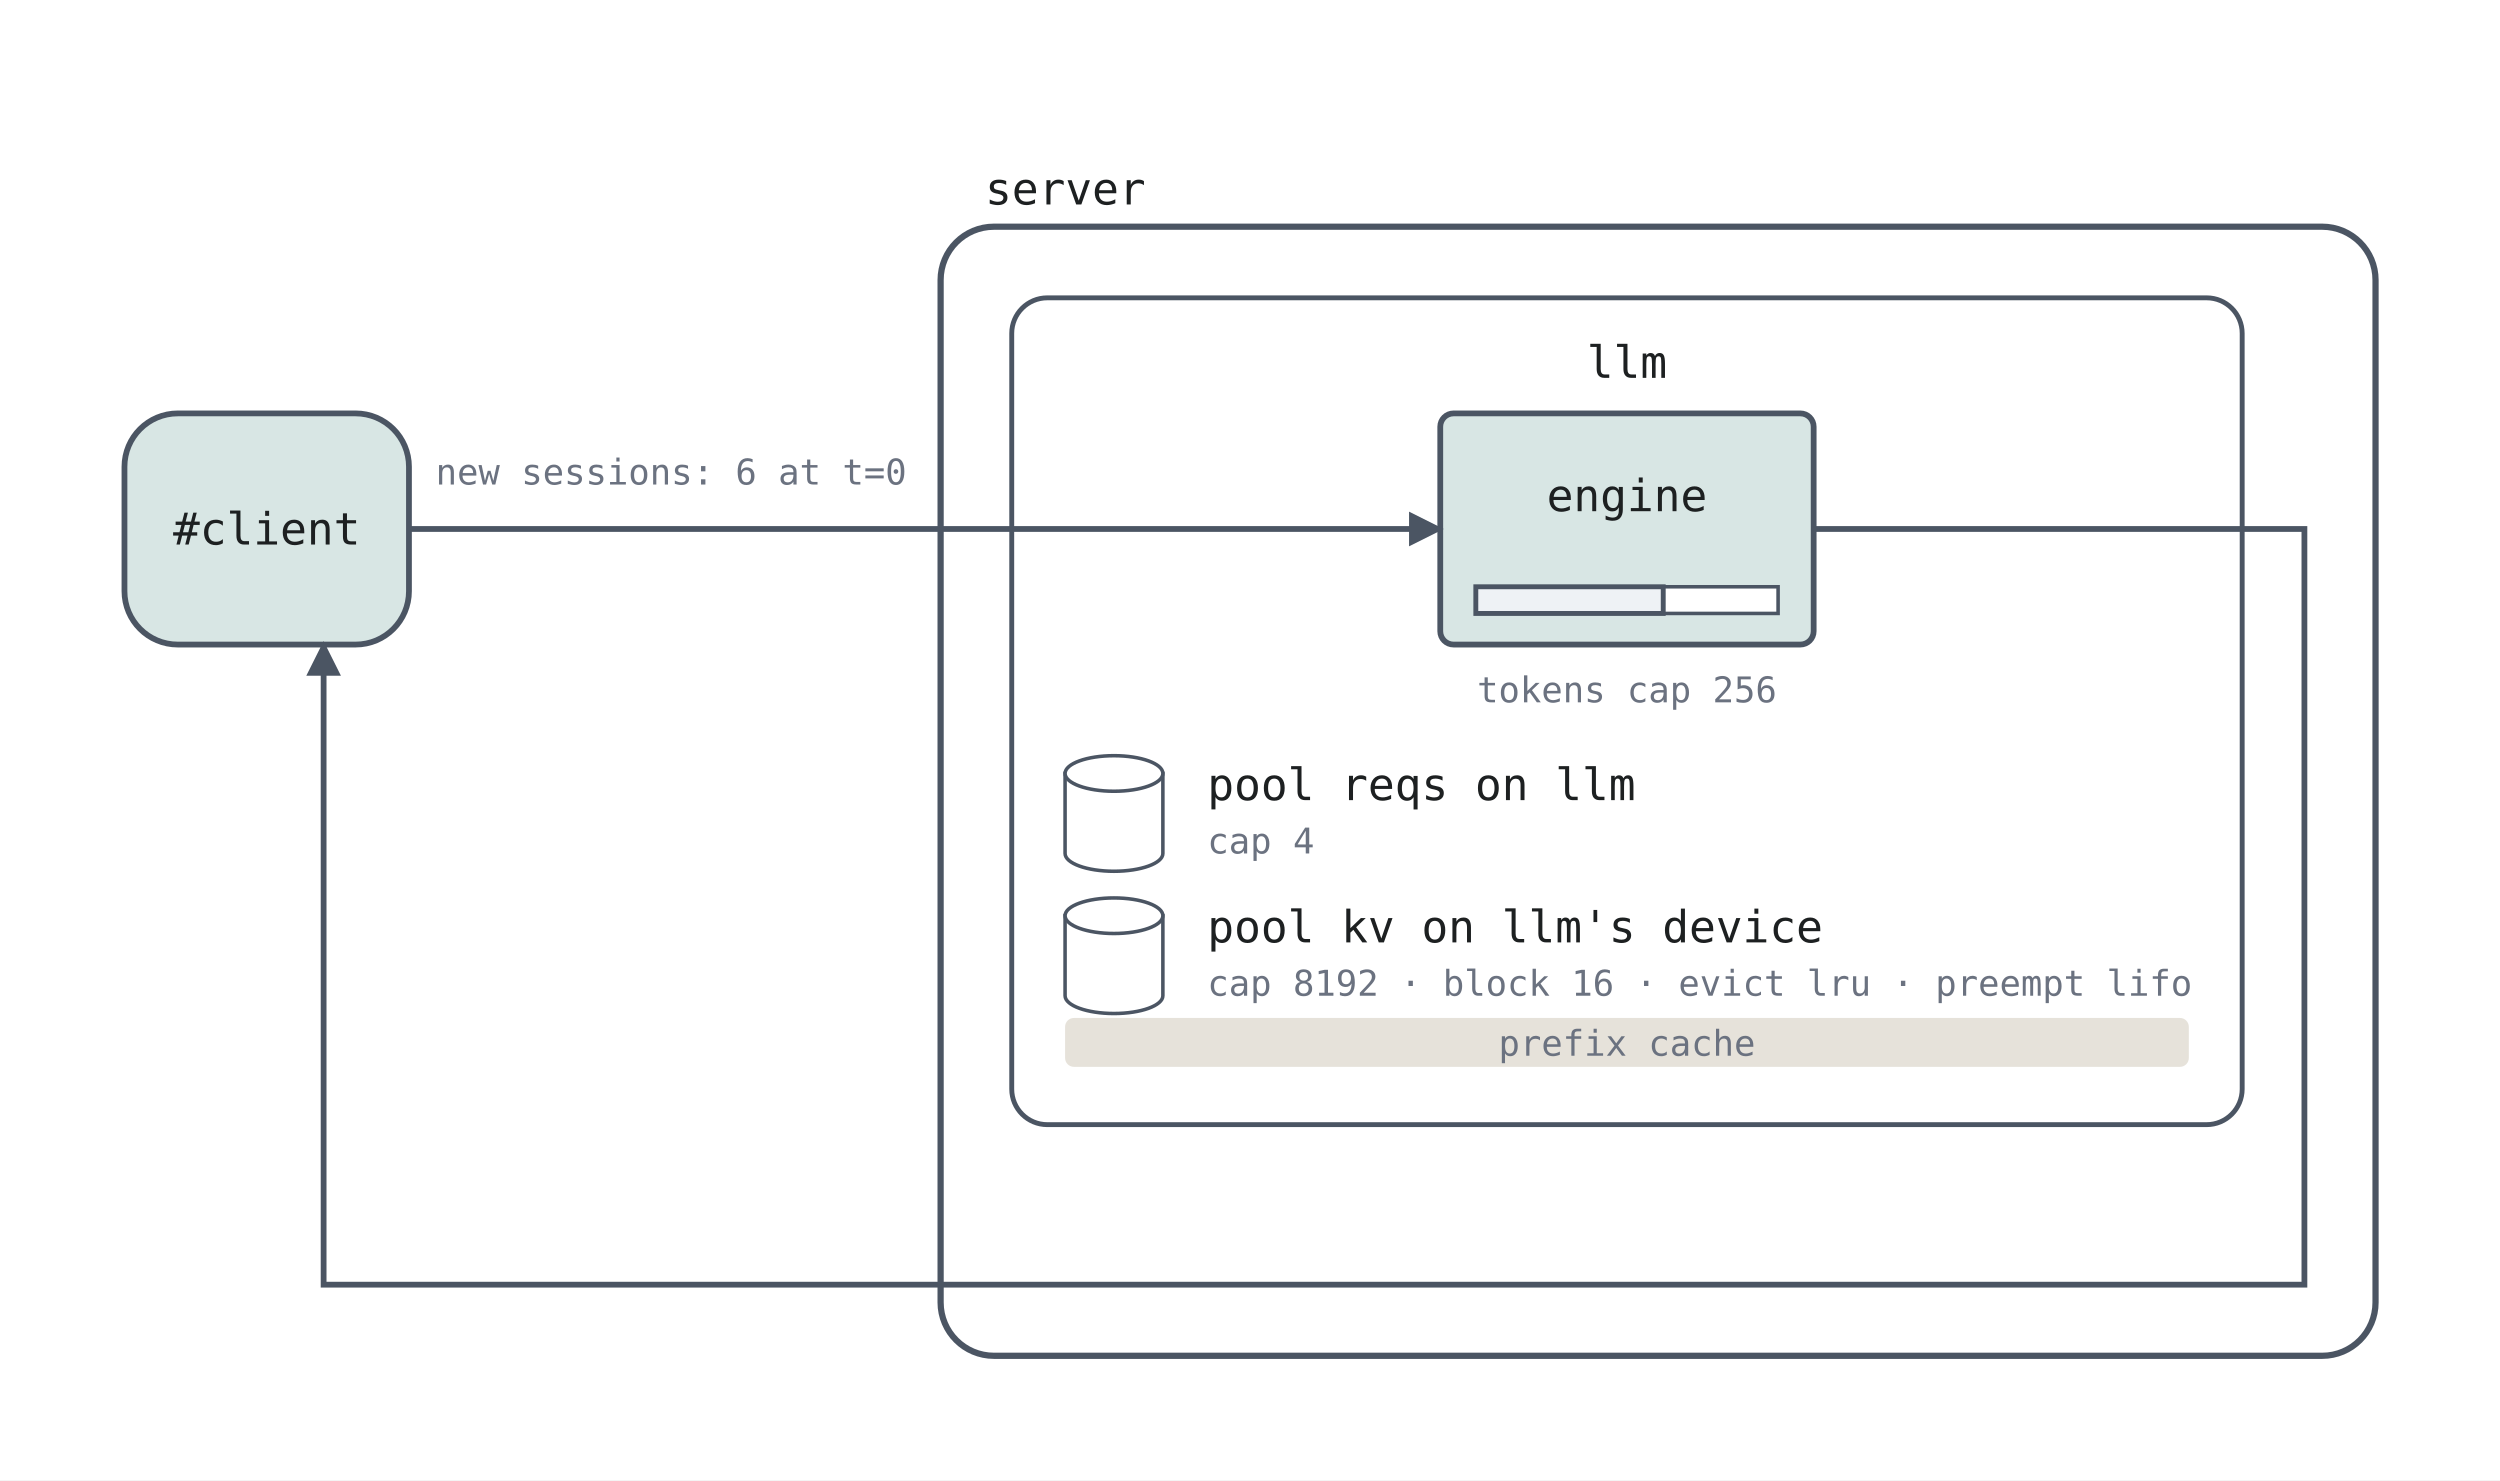
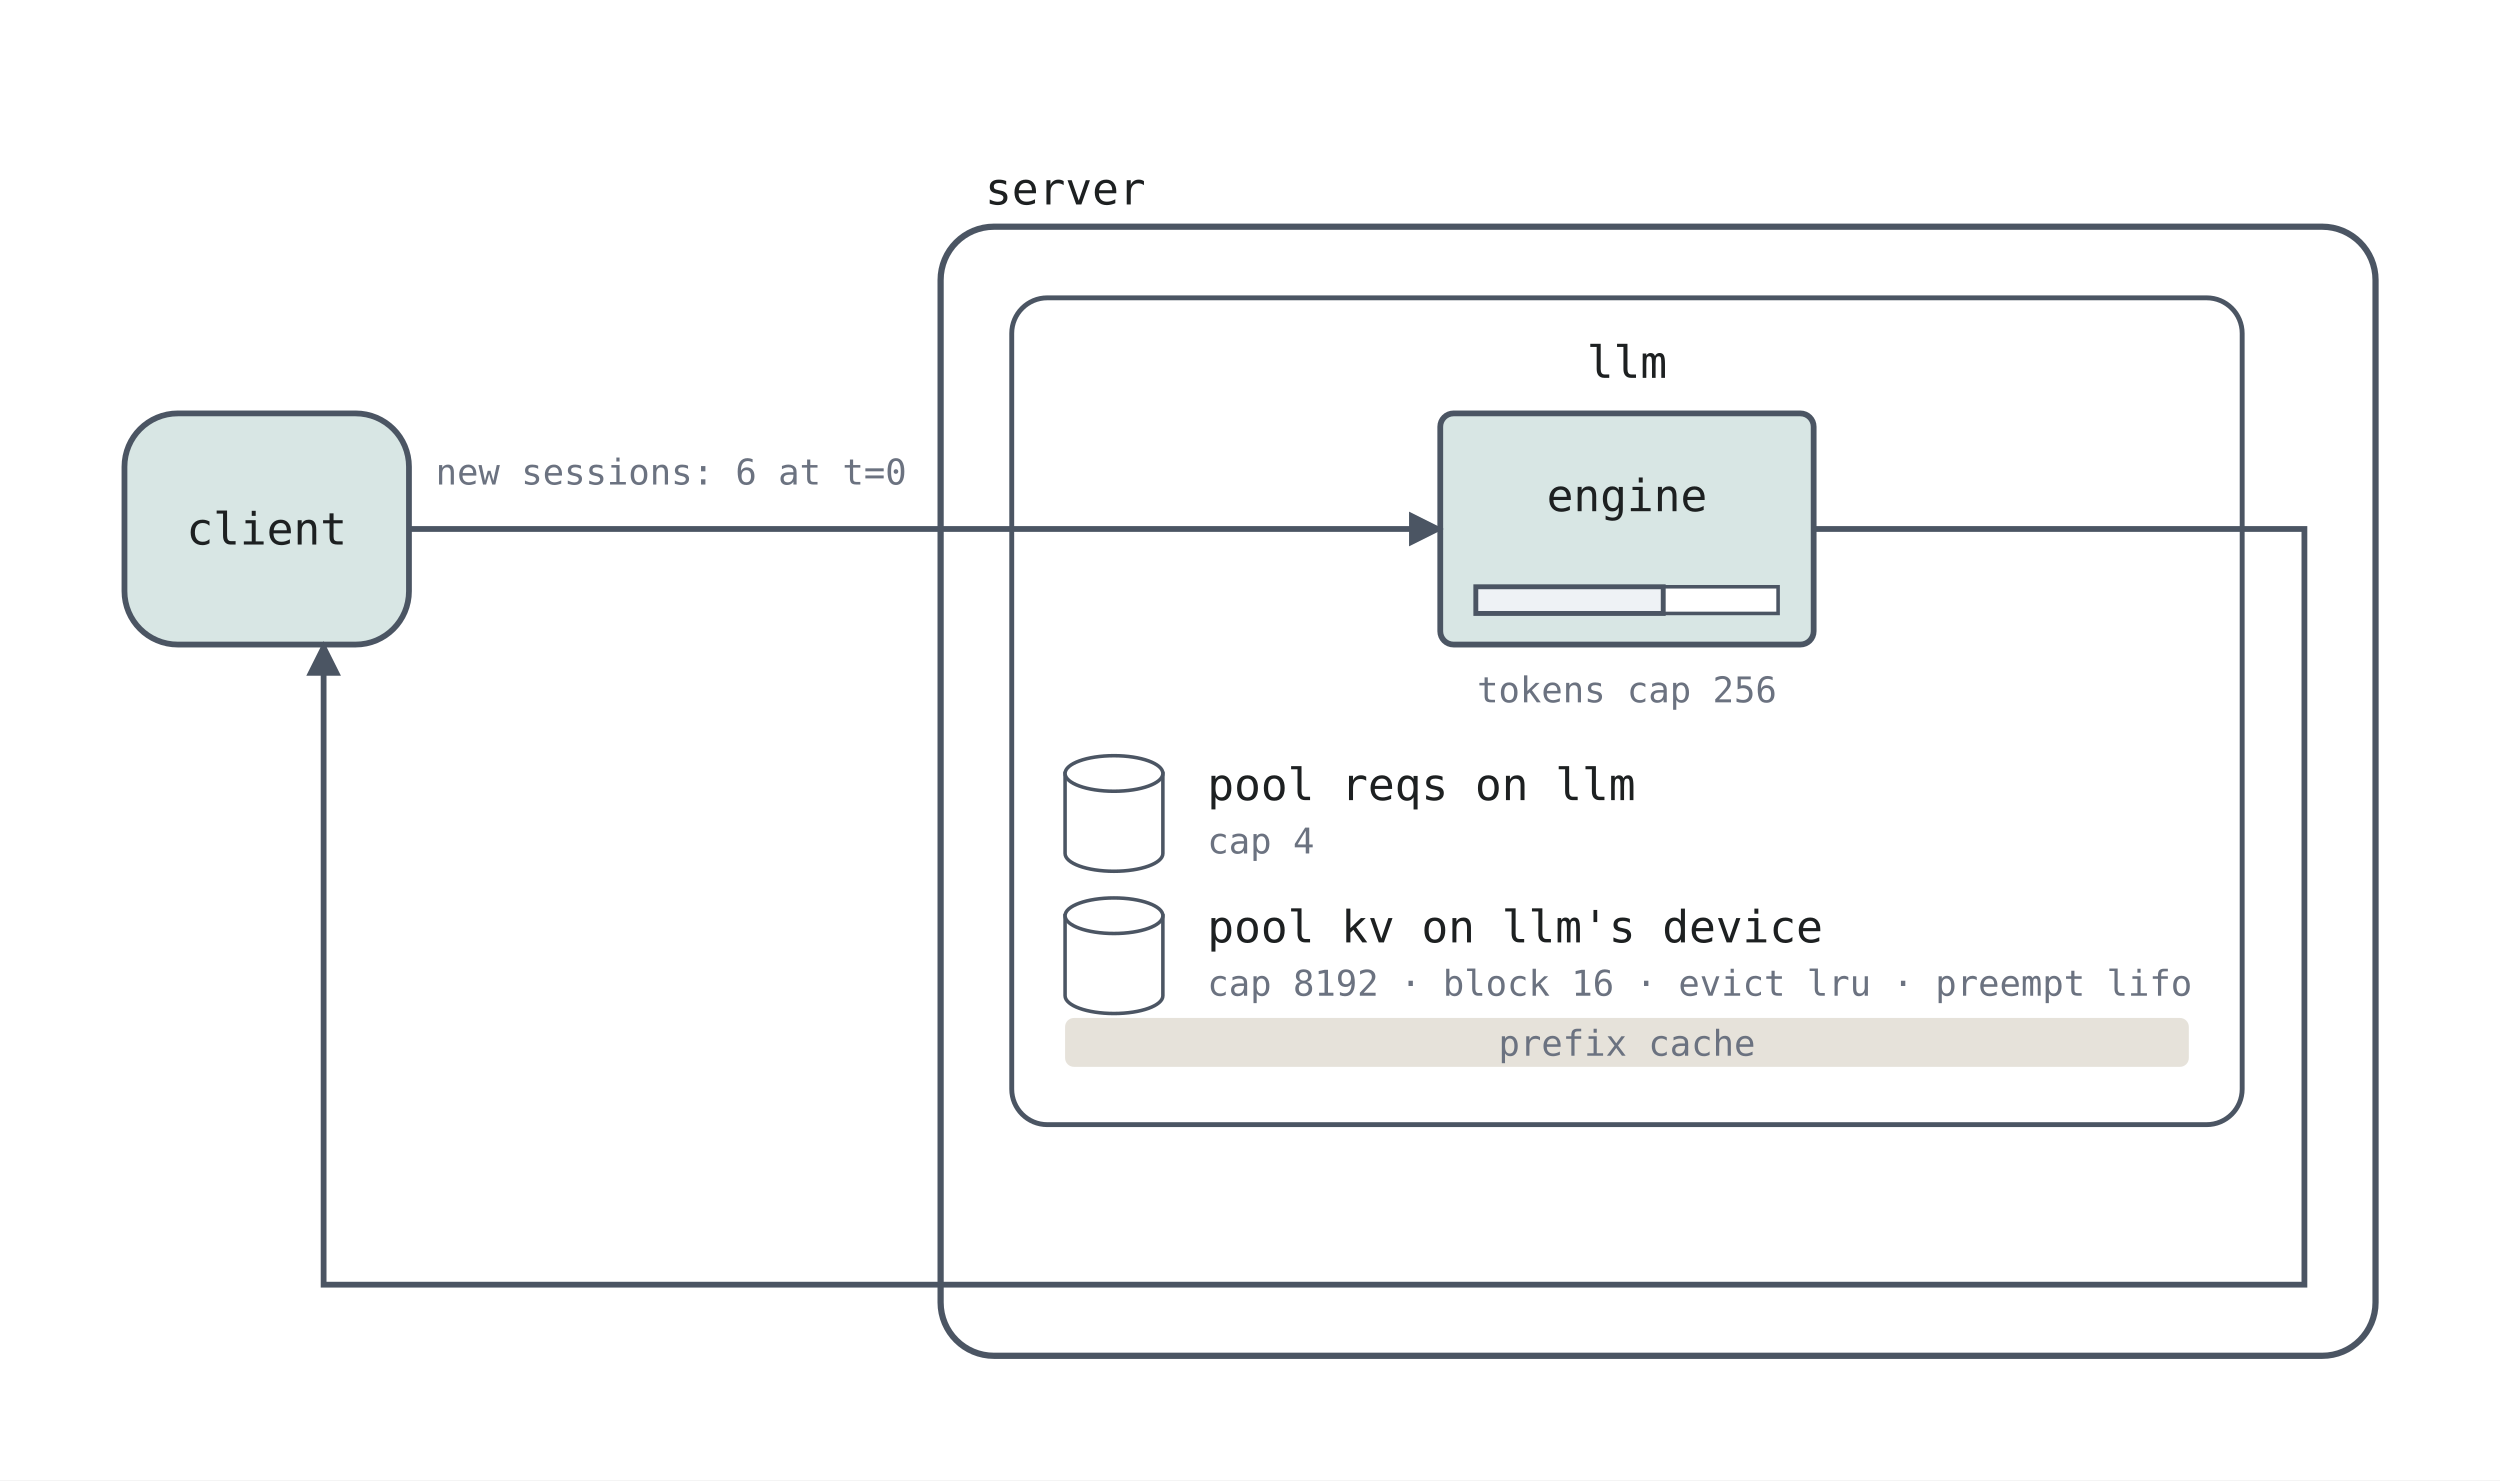
<svg xmlns="http://www.w3.org/2000/svg" width="562.4" height="333" viewBox="0 0 562.4 333" role="img">
  <style>
  text { font-family: ui-monospace, "SF Mono", Menlo, Consolas, monospace; }
  @media (prefers-color-scheme: dark) {
    text { fill: #e8e6e3; } text.dim { fill: #9aa4b2; }
    .bg { fill:#14171a }
    .solid { fill:#232a31;stroke:#b6bfcc }
    .cached { fill:#33302a }
    .instance { fill:#1a1f24;stroke:#b6bfcc }
    .frame { stroke:#b6bfcc }
    .server { stroke:#b6bfcc }
    .enclosure { stroke:#9aa4b2 }
    .station { fill:#26403d;stroke:#b6bfcc }
    .cell { fill:#14171a;stroke:#b6bfcc }
    .rail { stroke:#b6bfcc }
    .flow { stroke:#b6bfcc }
    .back { stroke:#b6bfcc }
    .poster { fill:#b6bfcc }
    .relation { stroke:#9aa4b2 }
  }
</style>
  <defs>
    <marker id="a" viewBox="0 0 10 10" refX="9" refY="5" markerWidth="6" markerHeight="6" orient="auto-start-reverse">
      <path d="M0 0 L10 5 L0 10 z" fill="context-stroke" />
    </marker>
  </defs>
  <rect class="bg" fill="#ffffff" x="0" y="0" width="562.4" height="333" />
  <rect class="server" fill="none" stroke="#4b5563" stroke-width="1.4" data-role="server" x="211.6" y="51" width="322.8" height="254" rx="12" />
  <rect class="frame" fill="none" stroke="#4b5563" stroke-width="1.1" x="227.6" y="67" width="276.8" height="186" rx="8" />
  <g data-pool="reqs" data-role="drum">
    <path class="cell" fill="#ffffff" stroke="#4b5563" stroke-width=".8" d="M 239.6 174 L 239.6 192 A 11 4 0 0 0 261.6 192 L 261.6 174 Z" />
    <ellipse class="cell" fill="#ffffff" stroke="#4b5563" stroke-width=".8" cx="250.6" cy="174" rx="11" ry="4" />
  </g>
  <text x="271.6" y="180" text-anchor="start" font-size="10" fill="#1d2021">pool reqs on llm</text>
  <text x="271.6" y="192" text-anchor="start" font-size="8" fill="#6b7280" class="dim">cap 4</text>
  <g data-pool="kv" data-role="drum">
    <path class="cell" fill="#ffffff" stroke="#4b5563" stroke-width=".8" d="M 239.6 206 L 239.6 224 A 11 4 0 0 0 261.6 224 L 261.6 206 Z" />
    <ellipse class="cell" fill="#ffffff" stroke="#4b5563" stroke-width=".8" cx="250.6" cy="206" rx="11" ry="4" />
  </g>
  <text x="271.6" y="212" text-anchor="start" font-size="10" fill="#1d2021">pool kv on llm's device</text>
  <text x="271.6" y="224" text-anchor="start" font-size="8" fill="#6b7280" class="dim">cap 8192 · block 16 · evict lru · preempt lifo</text>
  <rect class="cached" fill="#e6e2da" stroke="none" x="239.6" y="229" width="252.8" height="11" rx="2" />
  <text x="366" y="237.5" text-anchor="middle" font-size="8" fill="#6b7280" class="dim">prefix cache</text>
  <g data-node="llm" data-stage="llm">
    <rect class="station" fill="#d8e6e4" stroke="#4b5563" stroke-width="1.3" x="324" y="93" width="84" height="52" rx="3" />
    <rect class="cell" fill="#ffffff" stroke="#4b5563" stroke-width=".8" x="332" y="132" width="68" height="6" />
    <rect class="solid" fill="#eef2f5" stroke="#4b5563" stroke-width="1.1" data-role="budget" x="332" y="132" width="42.16" height="6" />
    <text x="366" y="115" text-anchor="middle" font-size="10" fill="#1d2021">engine</text>
  </g>
  <text x="366" y="85" text-anchor="middle" font-size="10" fill="#1d2021">llm</text>
  <text x="366" y="158" text-anchor="middle" font-size="8" fill="#6b7280" class="dim">tokens cap 256</text>
  <g data-node="#client" data-role="client">
    <rect class="station" fill="#d8e6e4" stroke="#4b5563" stroke-width="1.3" x="28" y="93" width="64" height="52" rx="12" />
-     <text x="60" y="122.5" text-anchor="middle" font-size="10" fill="#1d2021">#client</text>
+     <text x="60" y="122.5" text-anchor="middle" font-size="10" fill="#1d2021">client</text>
  </g>
  <path class="flow" fill="none" stroke="#4b5563" stroke-width="1.3" data-role="arrival" data-from="#client" data-to="llm" d="M92 119 L324 119" marker-end="url(#a)" />
  <text x="98" y="109" text-anchor="start" font-size="8" fill="#6b7280" class="dim">new sessions: 6 at t=0</text>
  <path class="flow" fill="none" stroke="#4b5563" stroke-width="1.3" data-role="exit" data-from="llm" data-to="#client" d="M408 119 L518.4 119 L518.4 289 L72.8 289 L72.8 145" marker-end="url(#a)" />
  <text x="221.6" y="46" text-anchor="start" font-size="10" fill="#1d2021">server</text>
</svg>
